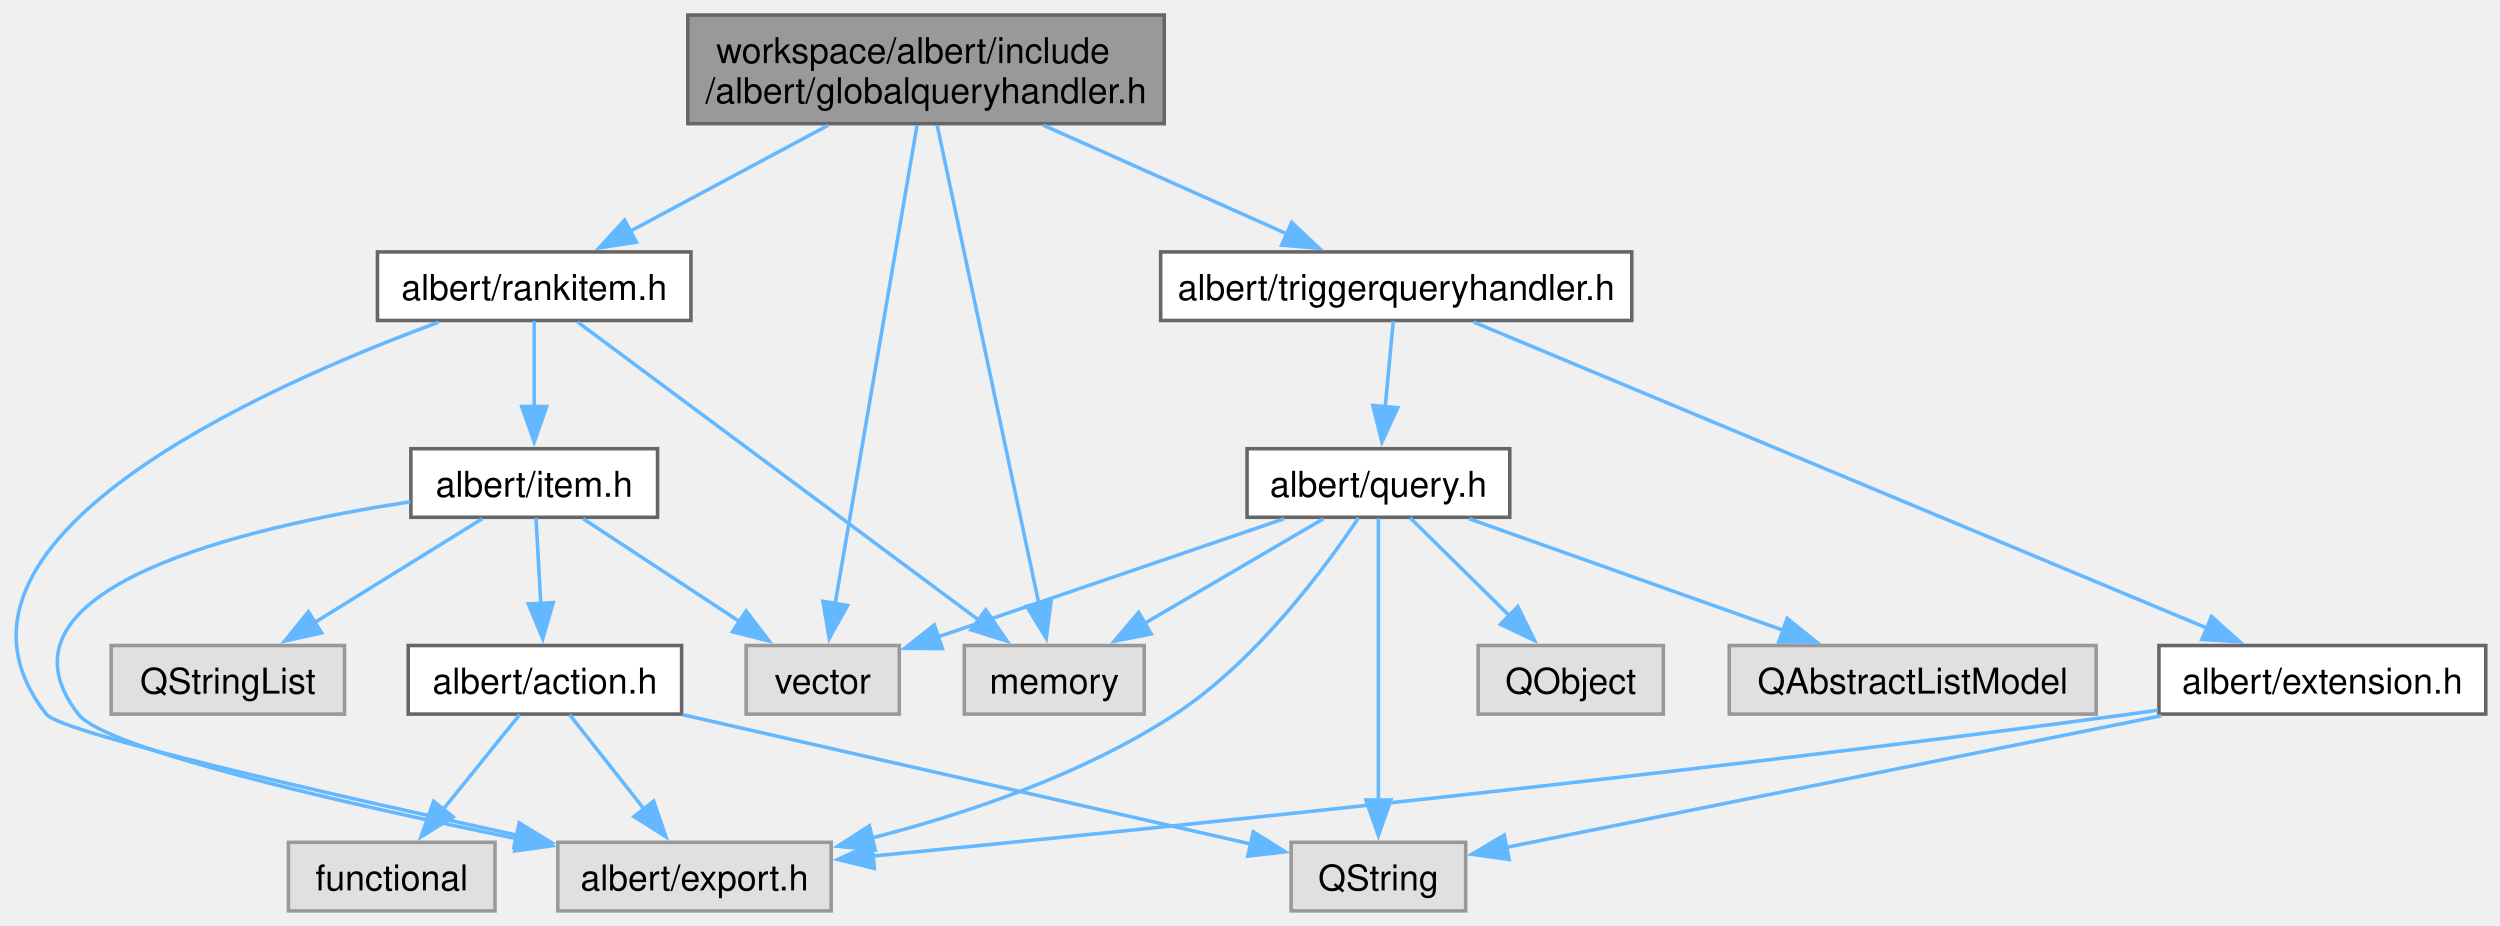
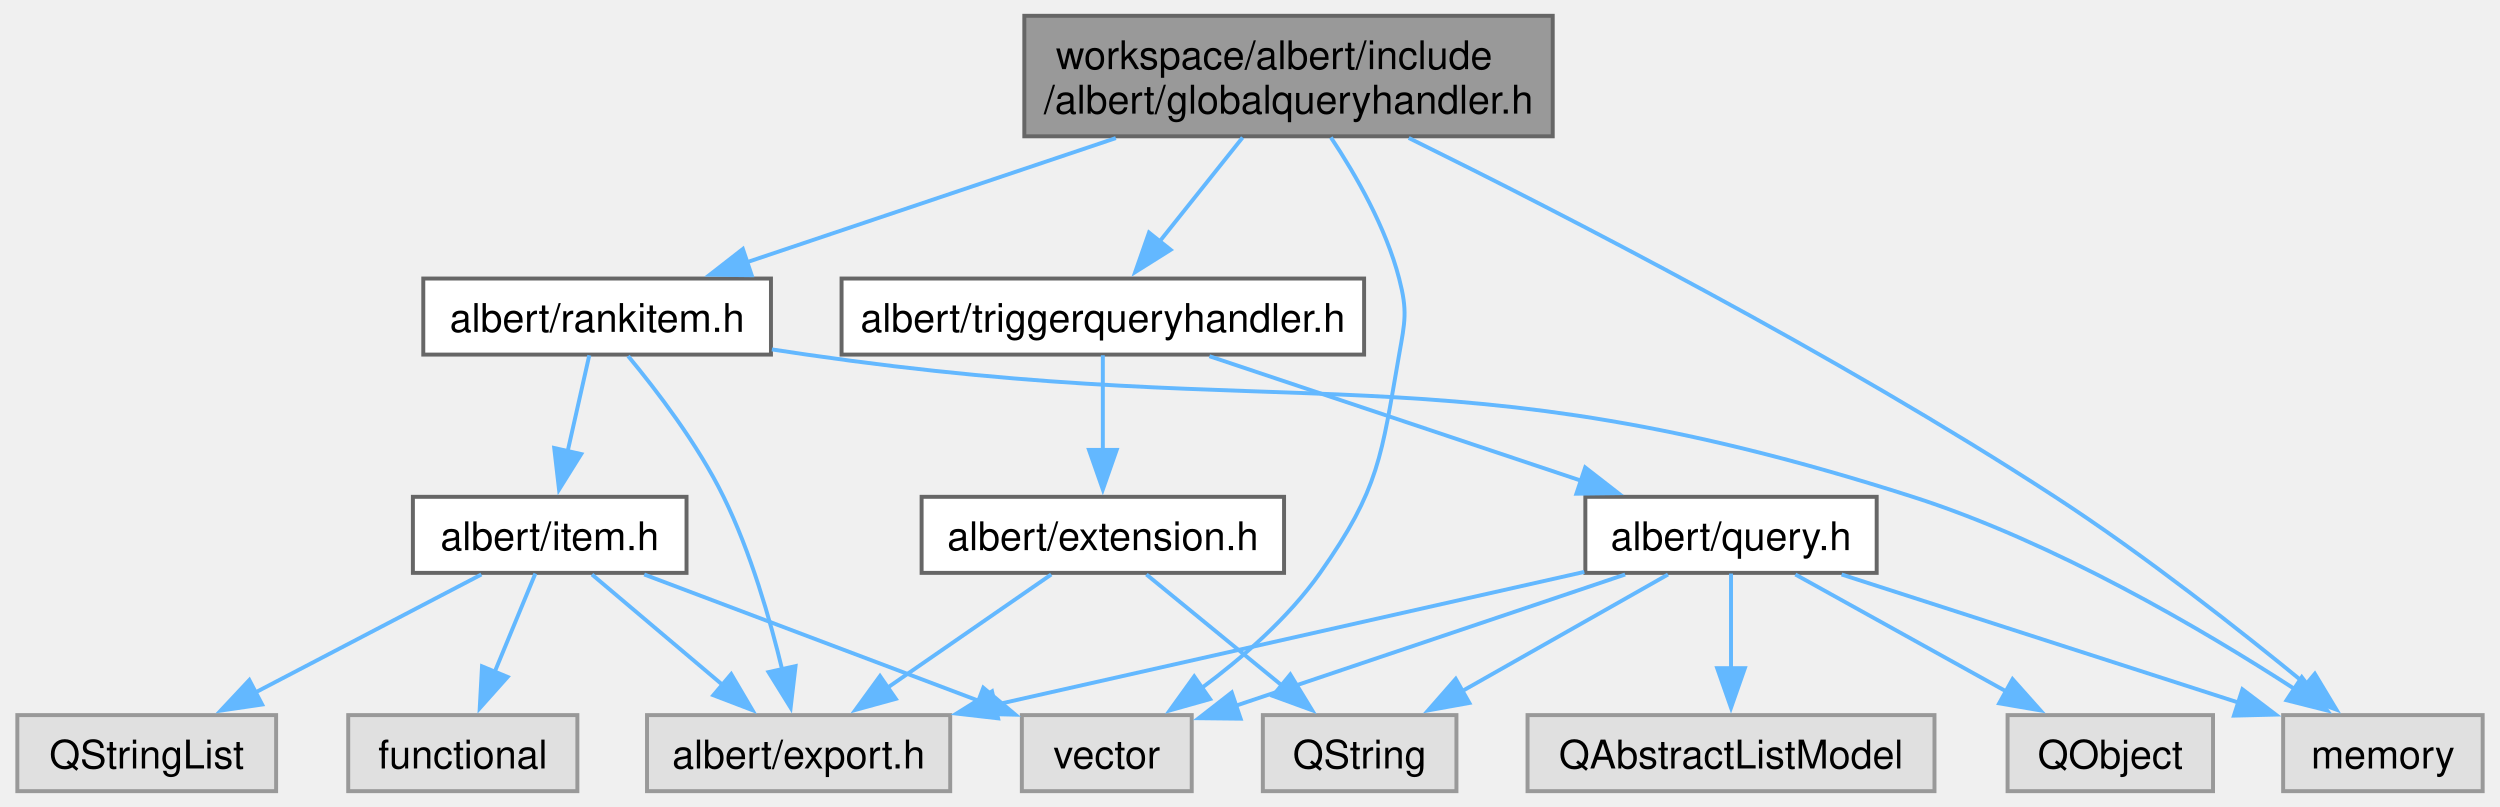
- <svg xmlns="http://www.w3.org/2000/svg" xmlns:xlink="http://www.w3.org/1999/xlink" width="702pt" height="260pt" viewBox="0.00 0.00 701.85 259.50">
-   <g id="graph0" class="graph" transform="scale(1 1) rotate(0) translate(4 255.5)">
+ <svg xmlns="http://www.w3.org/2000/svg" xmlns:xlink="http://www.w3.org/1999/xlink" width="632pt" height="204pt" viewBox="0.00 0.00 632.00 204.25">
+   <g id="graph0" class="graph" transform="scale(1 1) rotate(0) translate(4 200.25)">
    <g id="Node000001" class="node">
      <g id="a_Node000001">
        <a xlink:title=" ">
-           <polygon fill="#999999" stroke="#666666" points="322.85,-251.5 189.1,-251.5 189.1,-221 322.85,-221 322.85,-251.5" />
-           <text text-anchor="start" x="197.1" y="-238" font-family="Helvetica,sans-Serif" font-size="10.00">workspace/albert/include</text>
-           <text text-anchor="middle" x="255.97" y="-226.75" font-family="Helvetica,sans-Serif" font-size="10.00">/albert/globalqueryhandler.h</text>
+           <polygon fill="#999999" stroke="#666666" points="388.62,-196.25 254.88,-196.25 254.88,-165.75 388.62,-165.75 388.62,-196.25" />
+           <text text-anchor="start" x="262.88" y="-182.75" font-family="Helvetica,sans-Serif" font-size="10.00">workspace/albert/include</text>
+           <text text-anchor="middle" x="321.75" y="-171.5" font-family="Helvetica,sans-Serif" font-size="10.00">/albert/globalqueryhandler.h</text>
        </a>
      </g>
    </g>
    <g id="Node000002" class="node">
      <g id="a_Node000002">
        <a xlink:href="rankitem_8h.html" target="_top" xlink:title=" ">
-           <polygon fill="white" stroke="#666666" points="189.97,-185 101.97,-185 101.97,-165.75 189.97,-165.75 189.97,-185" />
-           <text text-anchor="middle" x="145.97" y="-171.5" font-family="Helvetica,sans-Serif" font-size="10.00">albert/rankitem.h</text>
+           <polygon fill="white" stroke="#666666" points="190.75,-129.75 102.75,-129.75 102.75,-110.5 190.75,-110.5 190.75,-129.75" />
+           <text text-anchor="middle" x="146.75" y="-116.25" font-family="Helvetica,sans-Serif" font-size="10.00">albert/rankitem.h</text>
        </a>
      </g>
    </g>
    <g id="edge1_Node000001_Node000002" class="edge">
      <g id="a_edge1_Node000001_Node000002">
        <a xlink:title=" ">
-           <path fill="none" stroke="#63b8ff" d="M228.5,-220.55C211.43,-211.41 189.58,-199.72 172.66,-190.66" />
-           <polygon fill="#63b8ff" stroke="#63b8ff" points="174.65,-187.75 164.18,-186.12 171.34,-193.92 174.65,-187.75" />
+           <path fill="none" stroke="#63b8ff" d="M278.04,-165.3C249.3,-155.63 212.07,-143.1 184.6,-133.86" />
+           <polygon fill="#63b8ff" stroke="#63b8ff" points="185.87,-130.59 175.28,-130.72 183.64,-137.23 185.87,-130.59" />
+         </a>
+       </g>
+     </g>
+     <g id="Node000007" class="node">
+       <g id="a_Node000007">
+         <a xlink:title=" ">
+           <polygon fill="#e0e0e0" stroke="#999999" points="297.25,-19.25 254.25,-19.25 254.25,0 297.25,0 297.25,-19.25" />
+           <text text-anchor="middle" x="275.75" y="-5.75" font-family="Helvetica,sans-Serif" font-size="10.00">vector</text>
+         </a>
+       </g>
+     </g>
+     <g id="edge21_Node000001_Node000007" class="edge">
+       <g id="a_edge21_Node000001_Node000007">
+         <a xlink:title=" ">
+           <path fill="none" stroke="#63b8ff" d="M332.47,-165.47C338.87,-155.86 346.38,-142.7 349.75,-129.75 351.9,-121.47 351.23,-118.93 349.75,-110.5 345.24,-84.78 344.79,-76.6 329.75,-55.25 321.71,-43.83 310.01,-33.68 299.56,-25.95" />
+           <polygon fill="#63b8ff" stroke="#63b8ff" points="301.89,-23.31 291.69,-20.44 297.88,-29.04 301.89,-23.31" />
+         </a>
+       </g>
+     </g>
+     <g id="Node000008" class="node">
+       <g id="a_Node000008">
+         <a xlink:title=" ">
+           <polygon fill="#e0e0e0" stroke="#999999" points="624,-19.25 573.5,-19.25 573.5,0 624,0 624,-19.25" />
+           <text text-anchor="middle" x="598.75" y="-5.75" font-family="Helvetica,sans-Serif" font-size="10.00">memory</text>
+         </a>
+       </g>
+     </g>
+     <g id="edge20_Node000001_Node000008" class="edge">
+       <g id="a_edge20_Node000001_Node000008">
+         <a xlink:title=" ">
+           <path fill="none" stroke="#63b8ff" d="M352.18,-165.33C391.11,-146.14 460.16,-110.68 515.75,-74.5 538.55,-59.66 563.06,-40.34 579.48,-26.86" />
+           <polygon fill="#63b8ff" stroke="#63b8ff" points="581.52,-29.71 586.98,-20.63 577.05,-24.33 581.52,-29.71" />
        </a>
      </g>
    </g>
    <g id="Node000009" class="node">
      <g id="a_Node000009">
-         <a xlink:title=" ">
-           <polygon fill="#e0e0e0" stroke="#999999" points="248.47,-74.5 205.47,-74.5 205.47,-55.25 248.47,-55.25 248.47,-74.5" />
-           <text text-anchor="middle" x="226.97" y="-61" font-family="Helvetica,sans-Serif" font-size="10.00">vector</text>
-         </a>
-       </g>
-     </g>
-     <g id="edge24_Node000001_Node000009" class="edge">
-       <g id="a_edge24_Node000001_Node000009">
-         <a xlink:title=" ">
-           <path fill="none" stroke="#63b8ff" d="M253.45,-220.52C248.25,-190.12 236.32,-120.44 230.41,-85.96" />
-           <polygon fill="#63b8ff" stroke="#63b8ff" points="233.93,-85.74 228.79,-76.48 227.03,-86.92 233.93,-85.74" />
-         </a>
-       </g>
-     </g>
-     <g id="Node000010" class="node">
-       <g id="a_Node000010">
-         <a xlink:title=" ">
-           <polygon fill="#e0e0e0" stroke="#999999" points="317.22,-74.5 266.72,-74.5 266.72,-55.25 317.22,-55.25 317.22,-74.5" />
-           <text text-anchor="middle" x="291.97" y="-61" font-family="Helvetica,sans-Serif" font-size="10.00">memory</text>
-         </a>
-       </g>
-     </g>
-     <g id="edge23_Node000001_Node000010" class="edge">
-       <g id="a_edge23_Node000001_Node000010">
-         <a xlink:title=" ">
-           <path fill="none" stroke="#63b8ff" d="M259.11,-220.52C265.57,-190.12 280.38,-120.44 287.71,-85.96" />
-           <polygon fill="#63b8ff" stroke="#63b8ff" points="291.07,-86.97 289.72,-76.47 284.22,-85.52 291.07,-86.97" />
-         </a>
-       </g>
-     </g>
-     <g id="Node000011" class="node">
-       <g id="a_Node000011">
        <a xlink:href="triggerqueryhandler_8h.html" target="_top" xlink:title=" ">
-           <polygon fill="white" stroke="#666666" points="454.1,-185 321.85,-185 321.85,-165.75 454.1,-165.75 454.1,-185" />
-           <text text-anchor="middle" x="387.97" y="-171.5" font-family="Helvetica,sans-Serif" font-size="10.00">albert/triggerqueryhandler.h</text>
-         </a>
-       </g>
-     </g>
-     <g id="edge12_Node000001_Node000011" class="edge">
-       <g id="a_edge12_Node000001_Node000011">
-         <a xlink:title=" ">
-           <path fill="none" stroke="#63b8ff" d="M288.94,-220.55C309.92,-211.19 336.88,-199.16 357.38,-190.02" />
-           <polygon fill="#63b8ff" stroke="#63b8ff" points="358.64,-193.29 366.35,-186.02 355.79,-186.9 358.64,-193.29" />
+           <polygon fill="white" stroke="#666666" points="340.88,-129.75 208.62,-129.75 208.62,-110.5 340.88,-110.5 340.88,-129.75" />
+           <text text-anchor="middle" x="274.75" y="-116.25" font-family="Helvetica,sans-Serif" font-size="10.00">albert/triggerqueryhandler.h</text>
+         </a>
+       </g>
+     </g>
+     <g id="edge9_Node000001_Node000009" class="edge">
+       <g id="a_edge9_Node000001_Node000009">
+         <a xlink:title=" ">
+           <path fill="none" stroke="#63b8ff" d="M310.13,-165.45C303.73,-157.43 295.74,-147.42 288.97,-138.94" />
+           <polygon fill="#63b8ff" stroke="#63b8ff" points="291.91,-137.02 282.94,-131.38 286.44,-141.38 291.91,-137.02" />
        </a>
      </g>
    </g>
    <g id="Node000003" class="node">
      <g id="a_Node000003">
        <a xlink:title=" ">
-           <polygon fill="#e0e0e0" stroke="#999999" points="229.35,-19.25 152.6,-19.25 152.6,0 229.35,0 229.35,-19.25" />
-           <text text-anchor="middle" x="190.97" y="-5.75" font-family="Helvetica,sans-Serif" font-size="10.00">albert/export.h</text>
+           <polygon fill="#e0e0e0" stroke="#999999" points="236.12,-19.25 159.38,-19.25 159.38,0 236.12,0 236.12,-19.25" />
+           <text text-anchor="middle" x="197.75" y="-5.75" font-family="Helvetica,sans-Serif" font-size="10.00">albert/export.h</text>
        </a>
      </g>
    </g>
    <g id="edge2_Node000002_Node000003" class="edge">
      <g id="a_edge2_Node000002_Node000003">
        <a xlink:title=" ">
-           <path fill="none" stroke="#63b8ff" d="M119.12,-165.26C69.37,-146.96 -28.77,-103.36 8.97,-55.25 13.15,-49.93 88.7,-32.69 141.13,-21.26" />
-           <polygon fill="#63b8ff" stroke="#63b8ff" points="141.76,-24.71 150.79,-19.17 140.27,-17.87 141.76,-24.71" />
+           <path fill="none" stroke="#63b8ff" d="M154.59,-110.13C161.75,-101.5 172.21,-87.86 178.75,-74.5 185.62,-60.49 190.52,-43.51 193.63,-30.58" />
+           <polygon fill="#63b8ff" stroke="#63b8ff" points="196.97,-31.65 195.73,-21.13 190.14,-30.13 196.97,-31.65" />
        </a>
      </g>
    </g>
    <g id="Node000004" class="node">
      <g id="a_Node000004">
        <a xlink:href="item_8h.html" target="_top" xlink:title=" ">
-           <polygon fill="white" stroke="#666666" points="180.6,-129.75 111.35,-129.75 111.35,-110.5 180.6,-110.5 180.6,-129.75" />
-           <text text-anchor="middle" x="145.97" y="-116.25" font-family="Helvetica,sans-Serif" font-size="10.00">albert/item.h</text>
+           <polygon fill="white" stroke="#666666" points="169.38,-74.5 100.12,-74.5 100.12,-55.25 169.38,-55.25 169.38,-74.5" />
+           <text text-anchor="middle" x="134.75" y="-61" font-family="Helvetica,sans-Serif" font-size="10.00">albert/item.h</text>
        </a>
      </g>
    </g>
    <g id="edge3_Node000002_Node000004" class="edge">
      <g id="a_edge3_Node000002_Node000004">
        <a xlink:title=" ">
-           <path fill="none" stroke="#63b8ff" d="M145.97,-165.58C145.97,-159.07 145.97,-149.92 145.97,-141.62" />
-           <polygon fill="#63b8ff" stroke="#63b8ff" points="149.47,-141.62 145.97,-131.62 142.47,-141.62 149.47,-141.62" />
-         </a>
-       </g>
-     </g>
-     <g id="edge11_Node000002_Node000010" class="edge">
-       <g id="a_edge11_Node000002_Node000010">
-         <a xlink:title=" ">
-           <path fill="none" stroke="#63b8ff" d="M158.17,-165.31C183.03,-146.84 239.83,-104.63 270.83,-81.59" />
-           <polygon fill="#63b8ff" stroke="#63b8ff" points="272.76,-84.51 278.7,-75.74 268.59,-78.9 272.76,-84.51" />
-         </a>
-       </g>
-     </g>
-     <g id="edge9_Node000004_Node000003" class="edge">
-       <g id="a_edge9_Node000004_Node000003">
-         <a xlink:title=" ">
-           <path fill="none" stroke="#63b8ff" d="M111.2,-114.86C64.59,-107.72 -9.33,-90.49 17.97,-55.25 25.67,-45.32 92.91,-30.08 141.25,-20.24" />
-           <polygon fill="#63b8ff" stroke="#63b8ff" points="141.88,-23.68 150.99,-18.28 140.49,-16.82 141.88,-23.68" />
+           <path fill="none" stroke="#63b8ff" d="M144.77,-110.33C143.28,-103.74 141.19,-94.46 139.3,-86.07" />
+           <polygon fill="#63b8ff" stroke="#63b8ff" points="142.72,-85.32 137.11,-76.34 135.89,-86.86 142.72,-85.32" />
+         </a>
+       </g>
+     </g>
+     <g id="edge8_Node000002_Node000008" class="edge">
+       <g id="a_edge8_Node000002_Node000008">
+         <a xlink:title=" ">
+           <path fill="none" stroke="#63b8ff" d="M190.98,-111.81C193.95,-111.36 196.89,-110.92 199.75,-110.5 323.91,-92.42 360.27,-112.8 479.75,-74.5 515.57,-63.02 553.23,-40.84 576.36,-25.88" />
+           <polygon fill="#63b8ff" stroke="#63b8ff" points="578.22,-28.85 584.64,-20.42 574.36,-23.01 578.22,-28.85" />
+         </a>
+       </g>
+     </g>
+     <g id="edge5_Node000004_Node000003" class="edge">
+       <g id="a_edge5_Node000004_Node000003">
+         <a xlink:title=" ">
+           <path fill="none" stroke="#63b8ff" d="M145.44,-54.84C154.45,-47.22 167.58,-36.12 178.43,-26.95" />
+           <polygon fill="#63b8ff" stroke="#63b8ff" points="180.69,-29.63 186.06,-20.5 176.17,-24.28 180.69,-29.63" />
        </a>
      </g>
    </g>
    <g id="Node000005" class="node">
      <g id="a_Node000005">
        <a xlink:title=" ">
-           <polygon fill="#e0e0e0" stroke="#999999" points="92.72,-74.5 27.22,-74.5 27.22,-55.25 92.72,-55.25 92.72,-74.5" />
-           <text text-anchor="middle" x="59.97" y="-61" font-family="Helvetica,sans-Serif" font-size="10.00">QStringList</text>
+           <polygon fill="#e0e0e0" stroke="#999999" points="65.5,-19.25 0,-19.25 0,0 65.5,0 65.5,-19.25" />
+           <text text-anchor="middle" x="32.75" y="-5.75" font-family="Helvetica,sans-Serif" font-size="10.00">QStringList</text>
        </a>
      </g>
    </g>
    <g id="edge4_Node000004_Node000005" class="edge">
      <g id="a_edge4_Node000004_Node000005">
        <a xlink:title=" ">
-           <path fill="none" stroke="#63b8ff" d="M131.39,-110.09C118.54,-102.14 99.56,-90.39 84.4,-81" />
-           <polygon fill="#63b8ff" stroke="#63b8ff" points="86.27,-78.04 75.92,-75.75 82.58,-83.99 86.27,-78.04" />
+           <path fill="none" stroke="#63b8ff" d="M117.45,-54.84C101.77,-46.66 78.4,-34.46 60.17,-24.94" />
+           <polygon fill="#63b8ff" stroke="#63b8ff" points="61.96,-21.93 51.48,-20.4 58.72,-28.13 61.96,-21.93" />
        </a>
      </g>
    </g>
    <g id="Node000006" class="node">
      <g id="a_Node000006">
-         <a xlink:href="action_8h.html" target="_top" xlink:title=" ">
-           <polygon fill="white" stroke="#666666" points="187.35,-74.5 110.6,-74.5 110.6,-55.25 187.35,-55.25 187.35,-74.5" />
-           <text text-anchor="middle" x="148.97" y="-61" font-family="Helvetica,sans-Serif" font-size="10.00">albert/action.h</text>
-         </a>
-       </g>
-     </g>
-     <g id="edge5_Node000004_Node000006" class="edge">
-       <g id="a_edge5_Node000004_Node000006">
-         <a xlink:title=" ">
-           <path fill="none" stroke="#63b8ff" d="M146.47,-110.33C146.84,-103.74 147.36,-94.46 147.84,-86.07" />
-           <polygon fill="#63b8ff" stroke="#63b8ff" points="151.31,-86.55 148.38,-76.37 144.33,-86.16 151.31,-86.55" />
-         </a>
-       </g>
-     </g>
-     <g id="edge10_Node000004_Node000009" class="edge">
-       <g id="a_edge10_Node000004_Node000009">
-         <a xlink:title=" ">
-           <path fill="none" stroke="#63b8ff" d="M159.71,-110.09C171.7,-102.21 189.35,-90.61 203.56,-81.27" />
-           <polygon fill="#63b8ff" stroke="#63b8ff" points="205.47,-84.2 211.9,-75.78 201.62,-78.35 205.47,-84.2" />
-         </a>
-       </g>
-     </g>
-     <g id="edge7_Node000006_Node000003" class="edge">
-       <g id="a_edge7_Node000006_Node000003">
-         <a xlink:title=" ">
-           <path fill="none" stroke="#63b8ff" d="M155.91,-55.08C161.59,-47.88 169.81,-37.46 176.87,-28.51" />
-           <polygon fill="#63b8ff" stroke="#63b8ff" points="179.51,-30.82 182.95,-20.8 174.01,-26.48 179.51,-30.82" />
-         </a>
-       </g>
-     </g>
-     <g id="Node000007" class="node">
-       <g id="a_Node000007">
-         <a xlink:title=" ">
-           <polygon fill="#e0e0e0" stroke="#999999" points="407.47,-19.25 358.47,-19.25 358.47,0 407.47,0 407.47,-19.25" />
-           <text text-anchor="middle" x="382.97" y="-5.75" font-family="Helvetica,sans-Serif" font-size="10.00">QString</text>
-         </a>
-       </g>
-     </g>
-     <g id="edge6_Node000006_Node000007" class="edge">
-       <g id="a_edge6_Node000006_Node000007">
-         <a xlink:title=" ">
-           <path fill="none" stroke="#63b8ff" d="M187.61,-55.08C231.97,-44.99 304.12,-28.57 347.22,-18.76" />
-           <polygon fill="#63b8ff" stroke="#63b8ff" points="347.85,-22.21 356.83,-16.58 346.3,-15.38 347.85,-22.21" />
-         </a>
-       </g>
-     </g>
-     <g id="Node000008" class="node">
-       <g id="a_Node000008">
-         <a xlink:title=" ">
-           <polygon fill="#e0e0e0" stroke="#999999" points="134.97,-19.25 76.97,-19.25 76.97,0 134.97,0 134.97,-19.25" />
-           <text text-anchor="middle" x="105.97" y="-5.75" font-family="Helvetica,sans-Serif" font-size="10.00">functional</text>
-         </a>
-       </g>
-     </g>
-     <g id="edge8_Node000006_Node000008" class="edge">
-       <g id="a_edge8_Node000006_Node000008">
-         <a xlink:title=" ">
-           <path fill="none" stroke="#63b8ff" d="M141.87,-55.08C136.06,-47.88 127.64,-37.46 120.42,-28.51" />
-           <polygon fill="#63b8ff" stroke="#63b8ff" points="123.19,-26.37 114.18,-20.79 117.74,-30.77 123.19,-26.37" />
+         <a xlink:title=" ">
+           <polygon fill="#e0e0e0" stroke="#999999" points="141.75,-19.25 83.75,-19.25 83.75,0 141.75,0 141.75,-19.25" />
+           <text text-anchor="middle" x="112.75" y="-5.75" font-family="Helvetica,sans-Serif" font-size="10.00">functional</text>
+         </a>
+       </g>
+     </g>
+     <g id="edge6_Node000004_Node000006" class="edge">
+       <g id="a_edge6_Node000004_Node000006">
+         <a xlink:title=" ">
+           <path fill="none" stroke="#63b8ff" d="M131.12,-55.08C128.33,-48.34 124.38,-38.77 120.85,-30.24" />
+           <polygon fill="#63b8ff" stroke="#63b8ff" points="124.09,-28.91 117.04,-21.01 117.62,-31.59 124.09,-28.91" />
+         </a>
+       </g>
+     </g>
+     <g id="edge7_Node000004_Node000007" class="edge">
+       <g id="a_edge7_Node000004_Node000007">
+         <a xlink:title=" ">
+           <path fill="none" stroke="#63b8ff" d="M158.67,-54.84C181.94,-46.05 217.46,-32.64 243.28,-22.89" />
+           <polygon fill="#63b8ff" stroke="#63b8ff" points="244.5,-26.17 252.62,-19.36 242.02,-19.62 244.5,-26.17" />
+         </a>
+       </g>
+     </g>
+     <g id="Node000010" class="node">
+       <g id="a_Node000010">
+         <a xlink:href="extension_8h.html" target="_top" xlink:title=" ">
+           <polygon fill="white" stroke="#666666" points="320.62,-74.5 228.88,-74.5 228.88,-55.25 320.62,-55.25 320.62,-74.5" />
+           <text text-anchor="middle" x="274.75" y="-61" font-family="Helvetica,sans-Serif" font-size="10.00">albert/extension.h</text>
+         </a>
+       </g>
+     </g>
+     <g id="edge10_Node000009_Node000010" class="edge">
+       <g id="a_edge10_Node000009_Node000010">
+         <a xlink:title=" ">
+           <path fill="none" stroke="#63b8ff" d="M274.75,-110.33C274.75,-103.82 274.75,-94.67 274.75,-86.37" />
+           <polygon fill="#63b8ff" stroke="#63b8ff" points="278.25,-86.37 274.75,-76.37 271.25,-86.37 278.25,-86.37" />
        </a>
      </g>
    </g>
    <g id="Node000012" class="node">
      <g id="a_Node000012">
-         <a xlink:href="extension_8h.html" target="_top" xlink:title=" ">
-           <polygon fill="white" stroke="#666666" points="693.85,-74.5 602.1,-74.5 602.1,-55.25 693.85,-55.25 693.85,-74.5" />
-           <text text-anchor="middle" x="647.97" y="-61" font-family="Helvetica,sans-Serif" font-size="10.00">albert/extension.h</text>
-         </a>
-       </g>
-     </g>
-     <g id="edge13_Node000011_Node000012" class="edge">
-       <g id="a_edge13_Node000011_Node000012">
-         <a xlink:title=" ">
-           <path fill="none" stroke="#63b8ff" d="M409.69,-165.31C455.48,-146.2 562.1,-101.71 615.82,-79.29" />
-           <polygon fill="#63b8ff" stroke="#63b8ff" points="616.86,-82.65 624.74,-75.57 614.16,-76.19 616.86,-82.65" />
+         <a xlink:href="query_8h.html" target="_top" xlink:title=" ">
+           <polygon fill="white" stroke="#666666" points="470.62,-74.5 396.88,-74.5 396.88,-55.25 470.62,-55.25 470.62,-74.5" />
+           <text text-anchor="middle" x="433.75" y="-61" font-family="Helvetica,sans-Serif" font-size="10.00">albert/query.h</text>
+         </a>
+       </g>
+     </g>
+     <g id="edge13_Node000009_Node000012" class="edge">
+       <g id="a_edge13_Node000009_Node000012">
+         <a xlink:title=" ">
+           <path fill="none" stroke="#63b8ff" d="M301.72,-110.09C327.65,-101.41 367.06,-88.21 396.08,-78.49" />
+           <polygon fill="#63b8ff" stroke="#63b8ff" points="396.84,-81.93 405.21,-75.43 394.62,-75.29 396.84,-81.93" />
+         </a>
+       </g>
+     </g>
+     <g id="edge12_Node000010_Node000003" class="edge">
+       <g id="a_edge12_Node000010_Node000003">
+         <a xlink:title=" ">
+           <path fill="none" stroke="#63b8ff" d="M261.69,-54.84C250.29,-46.96 233.52,-35.36 220.01,-26.02" />
+           <polygon fill="#63b8ff" stroke="#63b8ff" points="222.34,-23.37 212.12,-20.56 218.35,-29.13 222.34,-23.37" />
+         </a>
+       </g>
+     </g>
+     <g id="Node000011" class="node">
+       <g id="a_Node000011">
+         <a xlink:title=" ">
+           <polygon fill="#e0e0e0" stroke="#999999" points="364.25,-19.25 315.25,-19.25 315.25,0 364.25,0 364.25,-19.25" />
+           <text text-anchor="middle" x="339.75" y="-5.75" font-family="Helvetica,sans-Serif" font-size="10.00">QString</text>
+         </a>
+       </g>
+     </g>
+     <g id="edge11_Node000010_Node000011" class="edge">
+       <g id="a_edge11_Node000010_Node000011">
+         <a xlink:title=" ">
+           <path fill="none" stroke="#63b8ff" d="M285.78,-54.84C295.17,-47.15 308.9,-35.9 320.16,-26.68" />
+           <polygon fill="#63b8ff" stroke="#63b8ff" points="322.2,-29.53 327.72,-20.48 317.76,-24.11 322.2,-29.53" />
+         </a>
+       </g>
+     </g>
+     <g id="edge17_Node000012_Node000003" class="edge">
+       <g id="a_edge17_Node000012_Node000003">
+         <a xlink:title=" ">
+           <path fill="none" stroke="#63b8ff" d="M396.62,-55.5C356.37,-46.42 291.96,-31.88 247.39,-21.83" />
+           <polygon fill="#63b8ff" stroke="#63b8ff" points="248.24,-18.43 237.71,-19.64 246.7,-25.26 248.24,-18.43" />
+         </a>
+       </g>
+     </g>
+     <g id="edge19_Node000012_Node000007" class="edge">
+       <g id="a_edge19_Node000012_Node000007">
+         <a xlink:title=" ">
+           <path fill="none" stroke="#63b8ff" d="M406.95,-54.84C379.74,-45.67 337.59,-31.47 308.44,-21.64" />
+           <polygon fill="#63b8ff" stroke="#63b8ff" points="309.62,-18.35 299.02,-18.47 307.38,-24.98 309.62,-18.35" />
+         </a>
+       </g>
+     </g>
+     <g id="edge18_Node000012_Node000008" class="edge">
+       <g id="a_edge18_Node000012_Node000008">
+         <a xlink:title=" ">
+           <path fill="none" stroke="#63b8ff" d="M461.74,-54.84C489.5,-45.88 532.16,-32.11 562.5,-22.32" />
+           <polygon fill="#63b8ff" stroke="#63b8ff" points="563.19,-25.78 571.63,-19.38 561.04,-19.12 563.19,-25.78" />
+         </a>
+       </g>
+     </g>
+     <g id="edge16_Node000012_Node000011" class="edge">
+       <g id="a_edge16_Node000012_Node000011">
+         <a xlink:title=" ">
+           <path fill="none" stroke="#63b8ff" d="M417.8,-54.84C403.49,-46.73 382.22,-34.68 365.5,-25.21" />
+           <polygon fill="#63b8ff" stroke="#63b8ff" points="367.52,-22.33 357.09,-20.45 364.07,-28.42 367.52,-22.33" />
        </a>
      </g>
    </g>
    <g id="Node000013" class="node">
      <g id="a_Node000013">
-         <a xlink:href="query_8h.html" target="_top" xlink:title=" ">
-           <polygon fill="white" stroke="#666666" points="419.85,-129.75 346.1,-129.75 346.1,-110.5 419.85,-110.5 419.85,-129.75" />
-           <text text-anchor="middle" x="382.97" y="-116.25" font-family="Helvetica,sans-Serif" font-size="10.00">albert/query.h</text>
-         </a>
-       </g>
-     </g>
-     <g id="edge16_Node000011_Node000013" class="edge">
-       <g id="a_edge16_Node000011_Node000013">
-         <a xlink:title=" ">
-           <path fill="none" stroke="#63b8ff" d="M387.15,-165.58C386.53,-158.99 385.66,-149.71 384.87,-141.32" />
-           <polygon fill="#63b8ff" stroke="#63b8ff" points="388.38,-141.25 383.96,-131.62 381.41,-141.9 388.38,-141.25" />
-         </a>
-       </g>
-     </g>
-     <g id="edge15_Node000012_Node000003" class="edge">
-       <g id="a_edge15_Node000012_Node000003">
-         <a xlink:title=" ">
-           <path fill="none" stroke="#63b8ff" d="M601.75,-56.34C599.12,-55.96 596.51,-55.59 593.97,-55.25 467.07,-38.1 317.03,-22.79 240.81,-15.37" />
-           <polygon fill="#63b8ff" stroke="#63b8ff" points="241.47,-11.91 231.18,-14.43 240.79,-18.88 241.47,-11.91" />
-         </a>
-       </g>
-     </g>
-     <g id="edge14_Node000012_Node000007" class="edge">
-       <g id="a_edge14_Node000012_Node000007">
-         <a xlink:title=" ">
-           <path fill="none" stroke="#63b8ff" d="M602.72,-54.78C550.69,-44.33 466.34,-27.38 418.7,-17.8" />
-           <polygon fill="#63b8ff" stroke="#63b8ff" points="419.69,-14.43 409.19,-15.89 418.31,-21.29 419.69,-14.43" />
-         </a>
-       </g>
-     </g>
-     <g id="edge20_Node000013_Node000003" class="edge">
-       <g id="a_edge20_Node000013_Node000003">
-         <a xlink:title=" ">
-           <path fill="none" stroke="#63b8ff" d="M377.41,-110.37C368.28,-96.69 348.84,-70.25 325.97,-55.25 300.24,-38.36 267.55,-27.34 240.78,-20.47" />
-           <polygon fill="#63b8ff" stroke="#63b8ff" points="241.73,-17.1 231.18,-18.14 240.07,-23.9 241.73,-17.1" />
-         </a>
-       </g>
-     </g>
-     <g id="edge19_Node000013_Node000007" class="edge">
-       <g id="a_edge19_Node000013_Node000007">
-         <a xlink:title=" ">
-           <path fill="none" stroke="#63b8ff" d="M382.97,-110.25C382.97,-93 382.97,-54.58 382.97,-30.81" />
-           <polygon fill="#63b8ff" stroke="#63b8ff" points="386.47,-31.14 382.97,-21.14 379.47,-31.14 386.47,-31.14" />
-         </a>
-       </g>
-     </g>
-     <g id="edge22_Node000013_Node000009" class="edge">
-       <g id="a_edge22_Node000013_Node000009">
-         <a xlink:title=" ">
-           <path fill="none" stroke="#63b8ff" d="M356.51,-110.09C329.65,-100.92 288.03,-86.72 259.25,-76.89" />
-           <polygon fill="#63b8ff" stroke="#63b8ff" points="260.56,-73.64 249.97,-73.72 258.3,-80.27 260.56,-73.64" />
-         </a>
-       </g>
-     </g>
-     <g id="edge21_Node000013_Node000010" class="edge">
-       <g id="a_edge21_Node000013_Node000010">
-         <a xlink:title=" ">
-           <path fill="none" stroke="#63b8ff" d="M367.54,-110.09C353.81,-102.06 333.48,-90.16 317.36,-80.73" />
-           <polygon fill="#63b8ff" stroke="#63b8ff" points="319.19,-77.75 308.79,-75.72 315.66,-83.79 319.19,-77.75" />
+         <a xlink:title=" ">
+           <polygon fill="#e0e0e0" stroke="#999999" points="485.25,-19.25 382.25,-19.25 382.25,0 485.25,0 485.25,-19.25" />
+           <text text-anchor="middle" x="433.75" y="-5.75" font-family="Helvetica,sans-Serif" font-size="10.00">QAbstractListModel</text>
+         </a>
+       </g>
+     </g>
+     <g id="edge14_Node000012_Node000013" class="edge">
+       <g id="a_edge14_Node000012_Node000013">
+         <a xlink:title=" ">
+           <path fill="none" stroke="#63b8ff" d="M433.75,-55.08C433.75,-48.57 433.75,-39.42 433.75,-31.12" />
+           <polygon fill="#63b8ff" stroke="#63b8ff" points="437.25,-31.12 433.75,-21.12 430.25,-31.12 437.25,-31.12" />
        </a>
      </g>
    </g>
    <g id="Node000014" class="node">
      <g id="a_Node000014">
        <a xlink:title=" ">
-           <polygon fill="#e0e0e0" stroke="#999999" points="584.47,-74.5 481.47,-74.5 481.47,-55.25 584.47,-55.25 584.47,-74.5" />
-           <text text-anchor="middle" x="532.97" y="-61" font-family="Helvetica,sans-Serif" font-size="10.00">QAbstractListModel</text>
-         </a>
-       </g>
-     </g>
-     <g id="edge17_Node000013_Node000014" class="edge">
-       <g id="a_edge17_Node000013_Node000014">
-         <a xlink:title=" ">
-           <path fill="none" stroke="#63b8ff" d="M408.42,-110.09C432.66,-101.49 469.41,-88.44 496.71,-78.75" />
-           <polygon fill="#63b8ff" stroke="#63b8ff" points="497.72,-82.1 505.98,-75.46 495.38,-75.51 497.72,-82.1" />
-         </a>
-       </g>
-     </g>
-     <g id="Node000015" class="node">
-       <g id="a_Node000015">
-         <a xlink:title=" ">
-           <polygon fill="#e0e0e0" stroke="#999999" points="462.97,-74.5 410.97,-74.5 410.97,-55.25 462.97,-55.25 462.97,-74.5" />
-           <text text-anchor="middle" x="436.97" y="-61" font-family="Helvetica,sans-Serif" font-size="10.00">QObject</text>
-         </a>
-       </g>
-     </g>
-     <g id="edge18_Node000013_Node000015" class="edge">
-       <g id="a_edge18_Node000013_Node000015">
-         <a xlink:title=" ">
-           <path fill="none" stroke="#63b8ff" d="M391.89,-110.33C399.43,-102.9 410.44,-92.04 419.7,-82.91" />
-           <polygon fill="#63b8ff" stroke="#63b8ff" points="422.12,-85.44 426.79,-75.92 417.21,-80.45 422.12,-85.44" />
+           <polygon fill="#e0e0e0" stroke="#999999" points="555.75,-19.25 503.75,-19.25 503.75,0 555.75,0 555.75,-19.25" />
+           <text text-anchor="middle" x="529.75" y="-5.75" font-family="Helvetica,sans-Serif" font-size="10.00">QObject</text>
+         </a>
+       </g>
+     </g>
+     <g id="edge15_Node000012_Node000014" class="edge">
+       <g id="a_edge15_Node000012_Node000014">
+         <a xlink:title=" ">
+           <path fill="none" stroke="#63b8ff" d="M450.04,-54.84C464.65,-46.73 486.38,-34.68 503.46,-25.21" />
+           <polygon fill="#63b8ff" stroke="#63b8ff" points="505.01,-28.35 512.06,-20.44 501.62,-22.23 505.01,-28.35" />
        </a>
      </g>
    </g>
  </g>
</svg>
